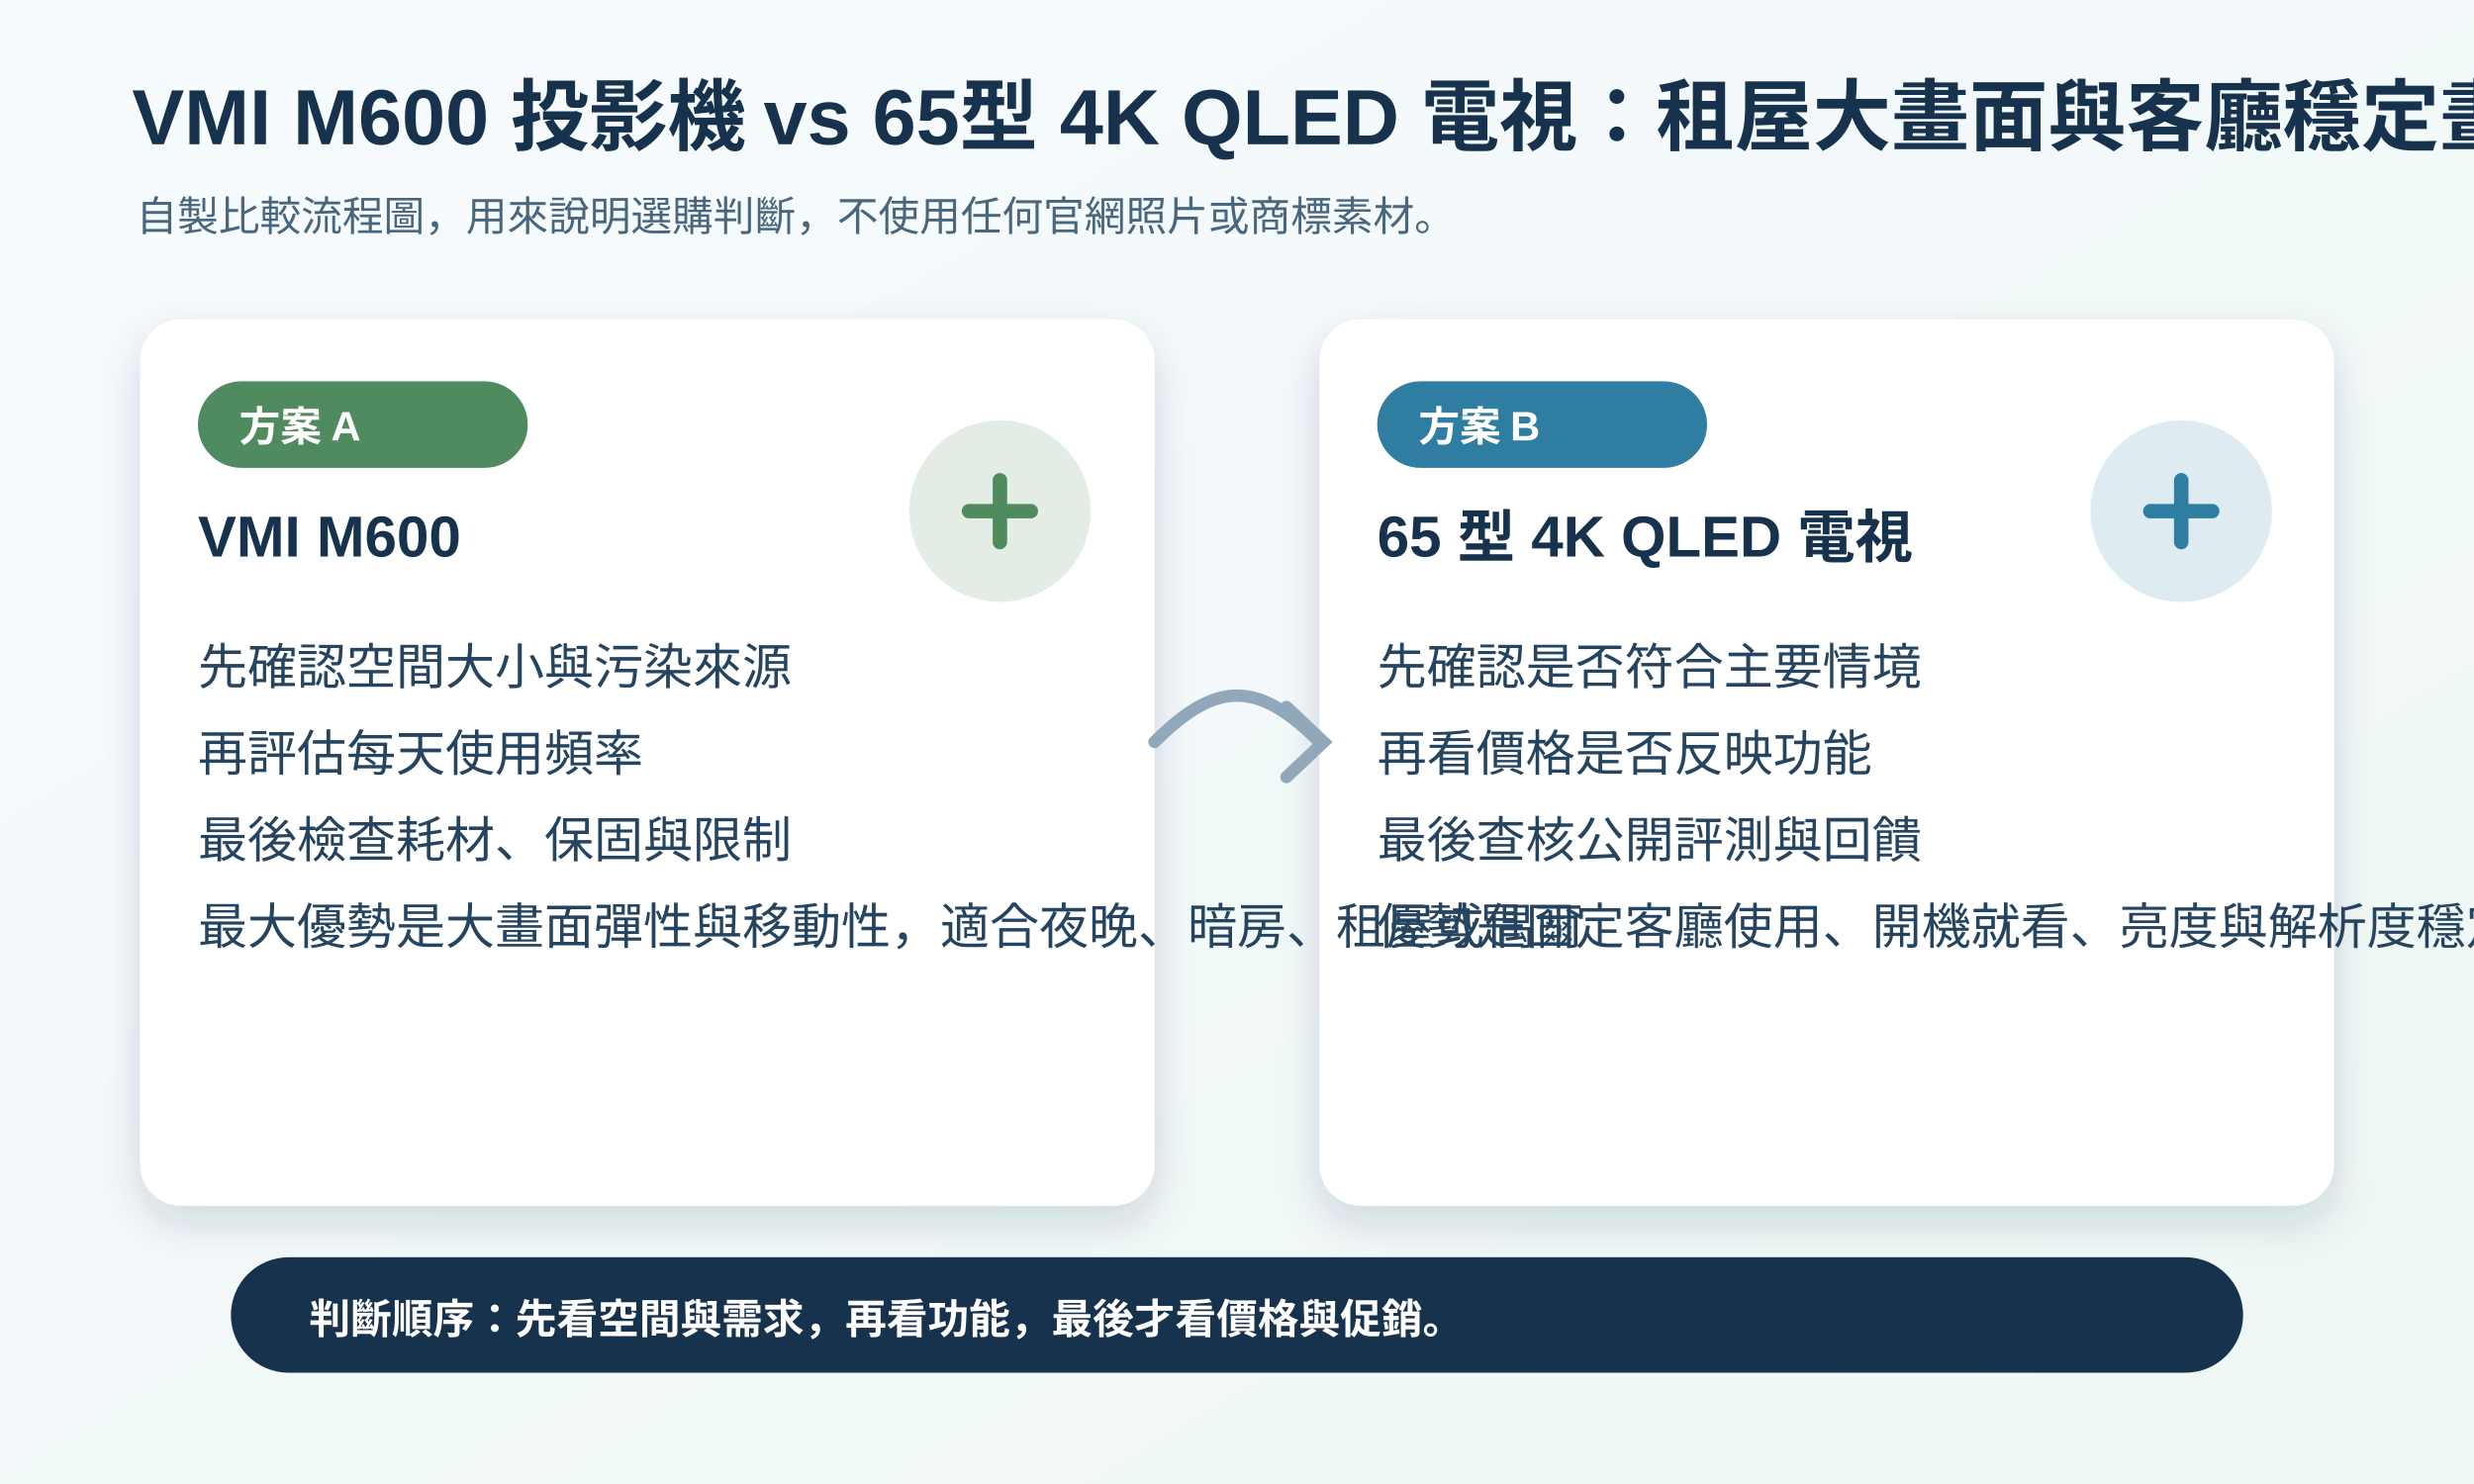
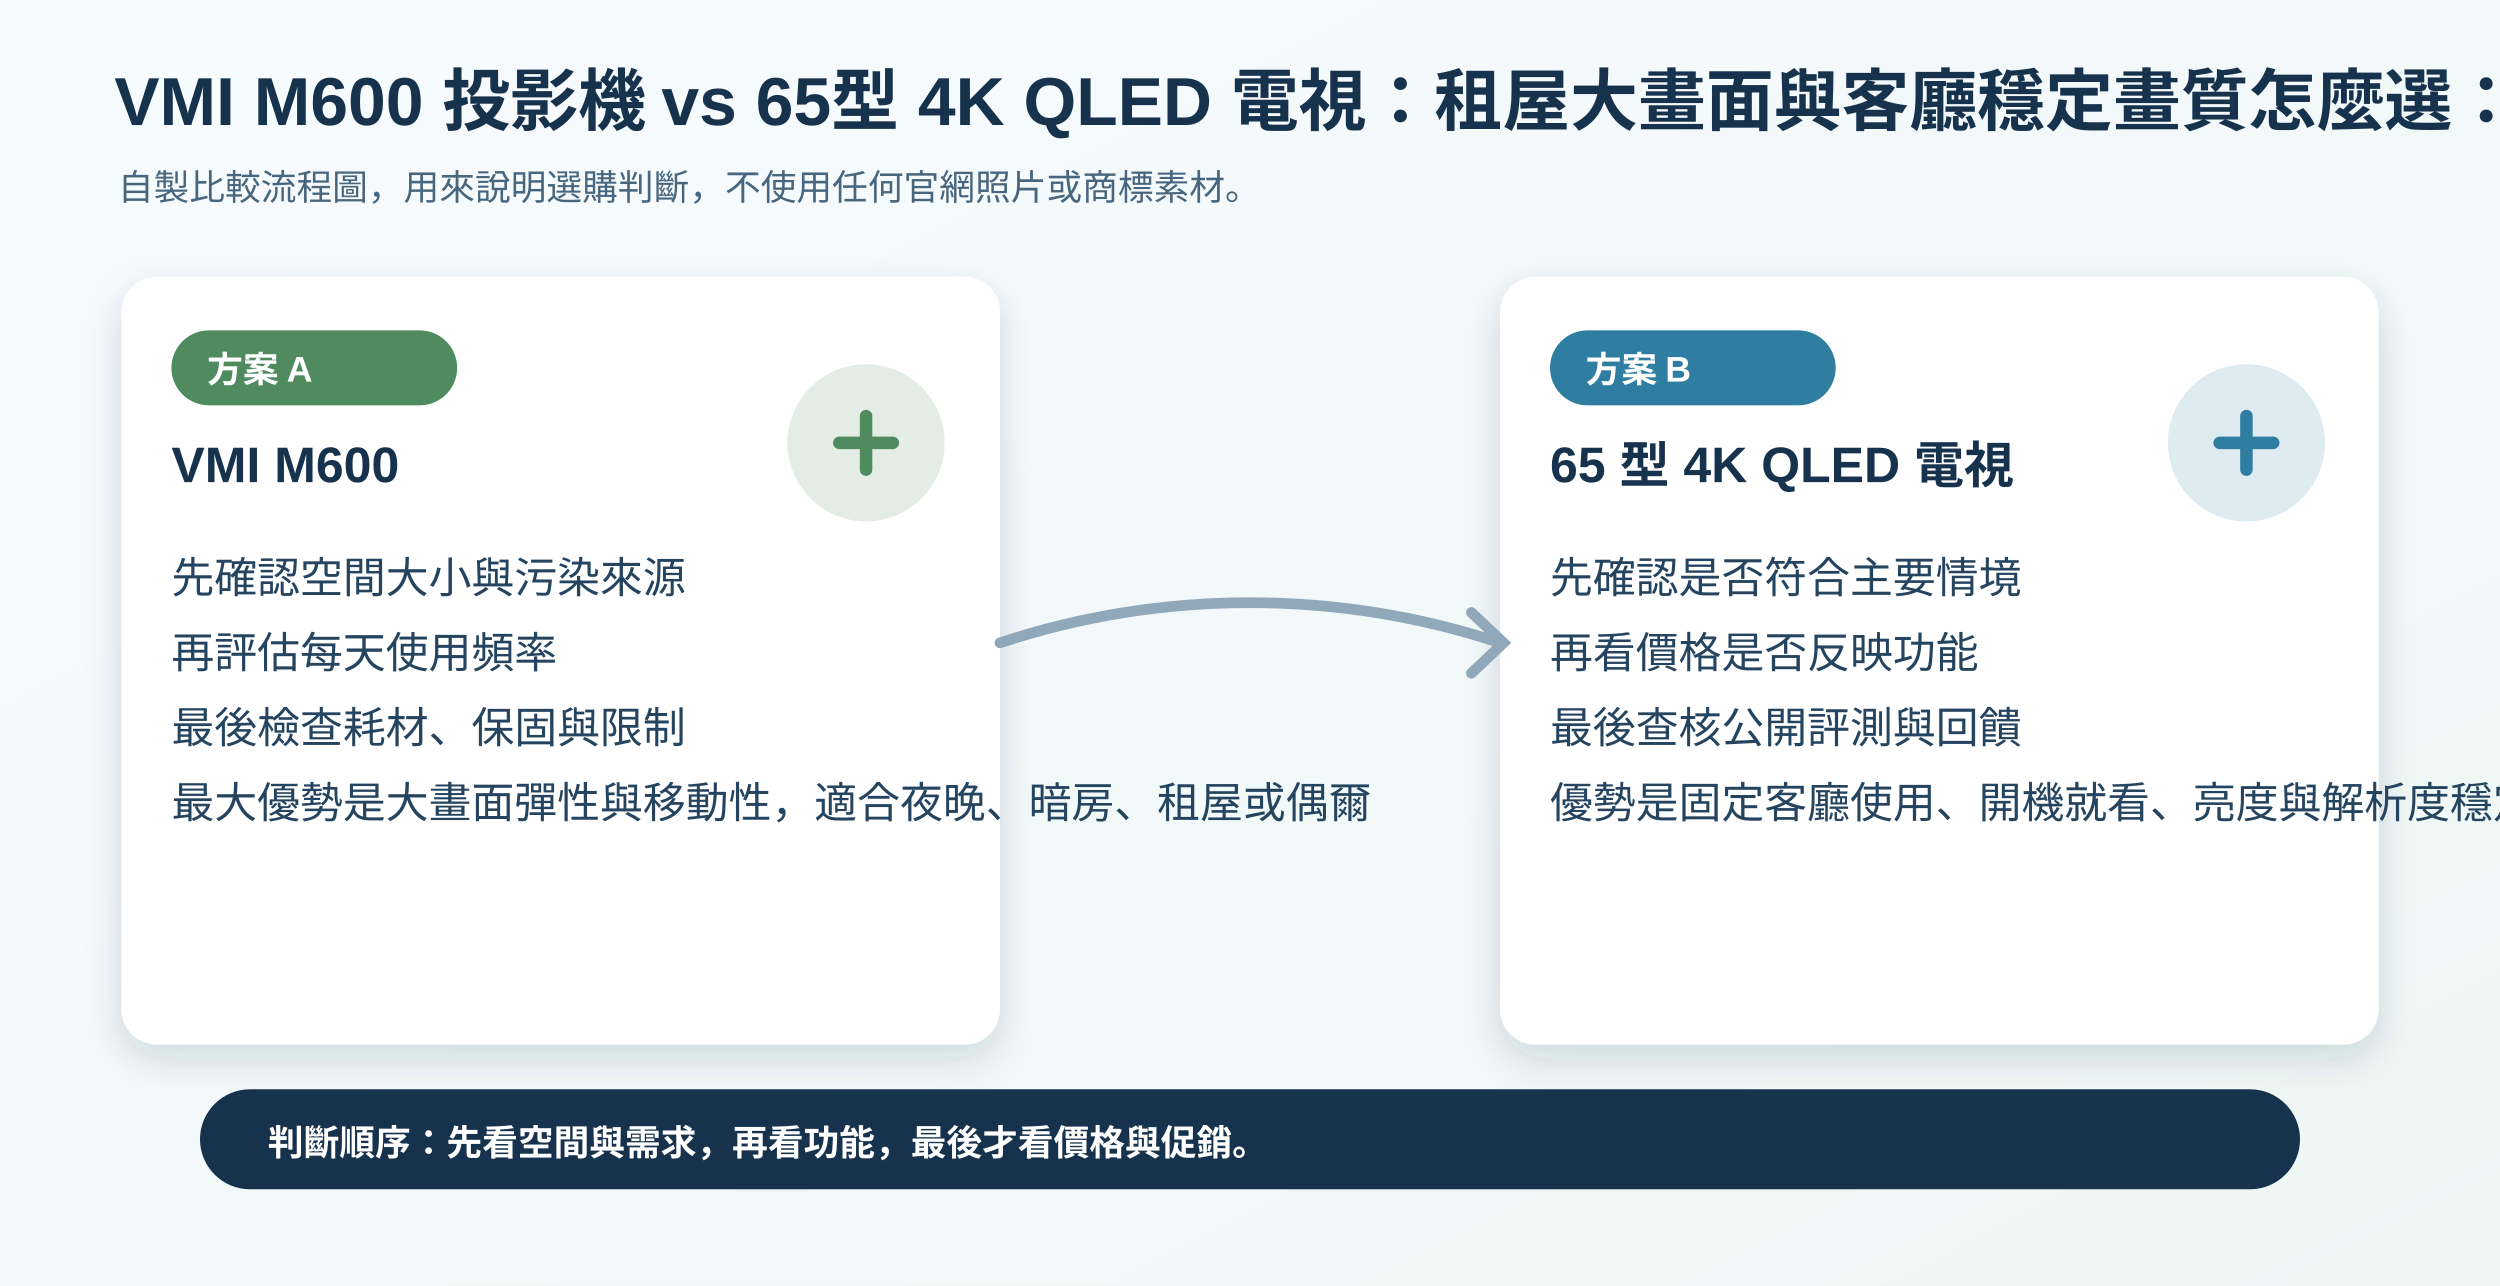
- <svg xmlns="http://www.w3.org/2000/svg" width="1200" height="720" viewBox="0 0 1200 720" role="img" aria-labelledby="title desc">
+ <svg xmlns="http://www.w3.org/2000/svg" width="1400" height="720" viewBox="0 0 1400 720" role="img" aria-labelledby="title desc">
  <defs>
    <linearGradient id="bg" x1="0" x2="1" y1="0" y2="1">
      <stop offset="0%" stop-color="#f7fbff" />
      <stop offset="100%" stop-color="#eef7f4" />
    </linearGradient>
    <filter id="shadow" x="-10%" y="-10%" width="120%" height="120%">
      <feDropShadow dx="0" dy="8" stdDeviation="10" flood-color="#17324d" flood-opacity="0.16" />
    </filter>
  </defs>
  <style>
    .title { font: 700 38px "Noto Sans TC", "Microsoft JhengHei", Arial, sans-serif; fill: #17324d; }
    .label { font: 700 28px "Noto Sans TC", "Microsoft JhengHei", Arial, sans-serif; fill: #17324d; }
    .body { font: 500 24px "Noto Sans TC", "Microsoft JhengHei", Arial, sans-serif; fill: #25445f; }
    .small { font: 500 20px "Noto Sans TC", "Microsoft JhengHei", Arial, sans-serif; fill: #48667d; }
    .pill { font: 700 20px "Noto Sans TC", "Microsoft JhengHei", Arial, sans-serif; fill: #ffffff; }
  </style>
-   <rect width="1200" height="720" rx="0" fill="url(#bg)" />
+   <rect width="1400" height="720" rx="0" fill="url(#bg)" />
  <text x="64" y="70" class="title">VMI M600 投影機 vs 65型 4K QLED 電視：租屋大畫面與客廳穩定畫質怎麼選：功能取捨流程</text>
  <text x="66" y="112" class="small">自製比較流程圖，用來說明選購判斷，不使用任何官網照片或商標素材。</text>
  <rect x="68" y="155" width="492" height="430" rx="20" fill="#ffffff" filter="url(#shadow)" />
-   <rect x="640" y="155" width="492" height="430" rx="20" fill="#ffffff" filter="url(#shadow)" />
+   <rect x="840" y="155" width="492" height="430" rx="20" fill="#ffffff" filter="url(#shadow)" />
  <rect x="96" y="185" width="160" height="42" rx="21" fill="#4f8b5f" />
-   <rect x="668" y="185" width="160" height="42" rx="21" fill="#2f7da1" />
+   <rect x="868" y="185" width="160" height="42" rx="21" fill="#2f7da1" />
  <text x="116" y="214" class="pill">方案 A</text>
-   <text x="688" y="214" class="pill">方案 B</text>
+   <text x="888" y="214" class="pill">方案 B</text>
  <text x="96" y="270" class="label">VMI M600</text>
-   <text x="668" y="270" class="label">65 型 4K QLED 電視</text>
+   <text x="868" y="270" class="label">65 型 4K QLED 電視</text>
  <circle cx="485" cy="248" r="44" fill="#4f8b5f" opacity="0.16" />
-   <circle cx="1058" cy="248" r="44" fill="#2f7da1" opacity="0.16" />
+   <circle cx="1258" cy="248" r="44" fill="#2f7da1" opacity="0.16" />
  <path d="M470 248 h30 m-15 -15 v30" stroke="#4f8b5f" stroke-width="7" stroke-linecap="round" />
-   <path d="M1043 248 h30 m-15 -15 v30" stroke="#2f7da1" stroke-width="7" stroke-linecap="round" />
+   <path d="M1243 248 h30 m-15 -15 v30" stroke="#2f7da1" stroke-width="7" stroke-linecap="round" />
  <text x="96" y="332" class="body" font-size="26">先確認空間大小與污染來源</text>
  <text x="96" y="374" class="body" font-size="26">再評估每天使用頻率</text>
  <text x="96" y="416" class="body" font-size="26">最後檢查耗材、保固與限制</text>
  <text x="96" y="458" class="body" font-size="26">最大優勢是大畫面彈性與移動性，適合夜晚、暗房、租屋或偶爾</text>
-   <text x="668" y="332" class="body" font-size="26">先確認是否符合主要情境</text>
-   <text x="668" y="374" class="body" font-size="26">再看價格是否反映功能</text>
-   <text x="668" y="416" class="body" font-size="26">最後查核公開評測與回饋</text>
-   <text x="668" y="458" class="body" font-size="26">優勢是固定客廳使用、開機就看、亮度與解析度穩定，家人共同</text>
-   <path d="M560 360 C590 330 610 330 640 360" fill="none" stroke="#91a8ba" stroke-width="6" stroke-linecap="round" />
-   <path d="M624 343 L642 360 L624 377" fill="none" stroke="#91a8ba" stroke-width="6" stroke-linecap="round" />
-   <rect x="112" y="610" width="976" height="56" rx="28" fill="#17324d" />
+   <text x="868" y="332" class="body" font-size="26">先確認是否符合主要情境</text>
+   <text x="868" y="374" class="body" font-size="26">再看價格是否反映功能</text>
+   <text x="868" y="416" class="body" font-size="26">最後查核公開評測與回饋</text>
+   <text x="868" y="458" class="body" font-size="26">優勢是固定客廳使用、開機就看、亮度與解析度穩定，家人共同</text>
+   <path d="M560 360 C650 330 750 330 840 360" fill="none" stroke="#91a8ba" stroke-width="6" stroke-linecap="round" />
+   <path d="M824 343 L842 360 L824 377" fill="none" stroke="#91a8ba" stroke-width="6" stroke-linecap="round" />
+   <rect x="112" y="610" width="1176" height="56" rx="28" fill="#17324d" />
  <text x="150" y="647" class="pill">判斷順序：先看空間與需求，再看功能，最後才看價格與促銷。</text>
</svg>
